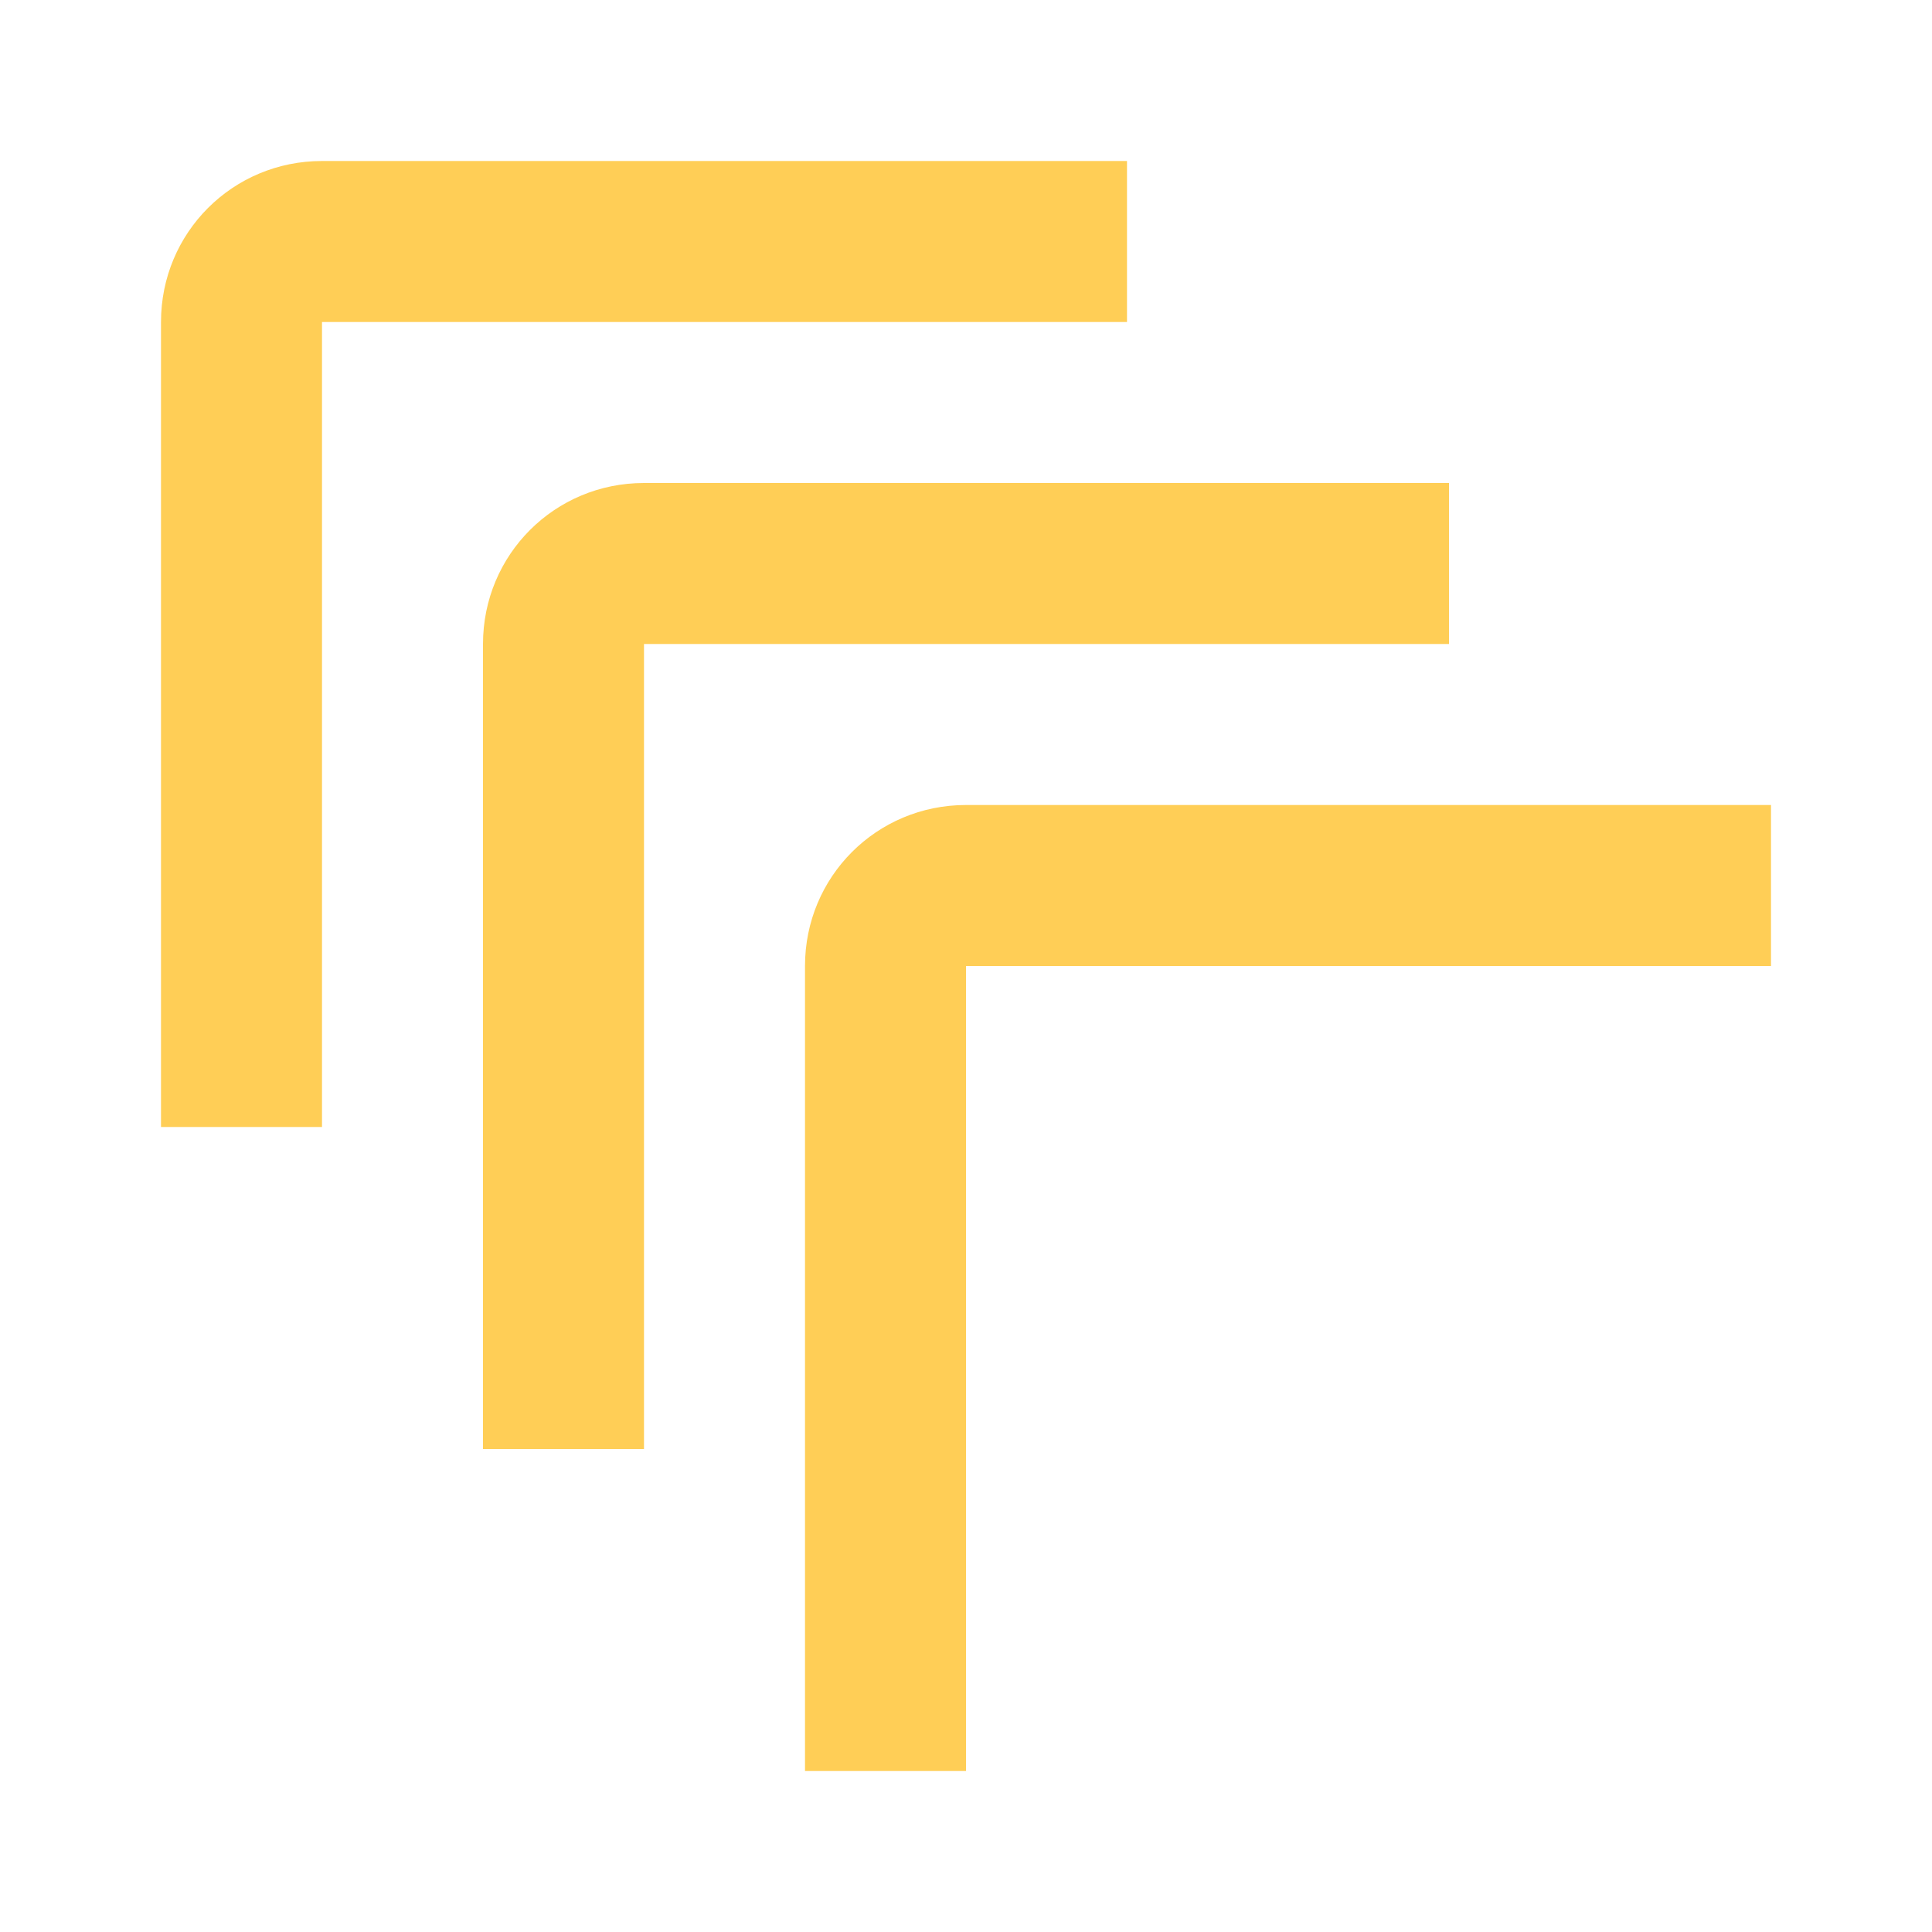
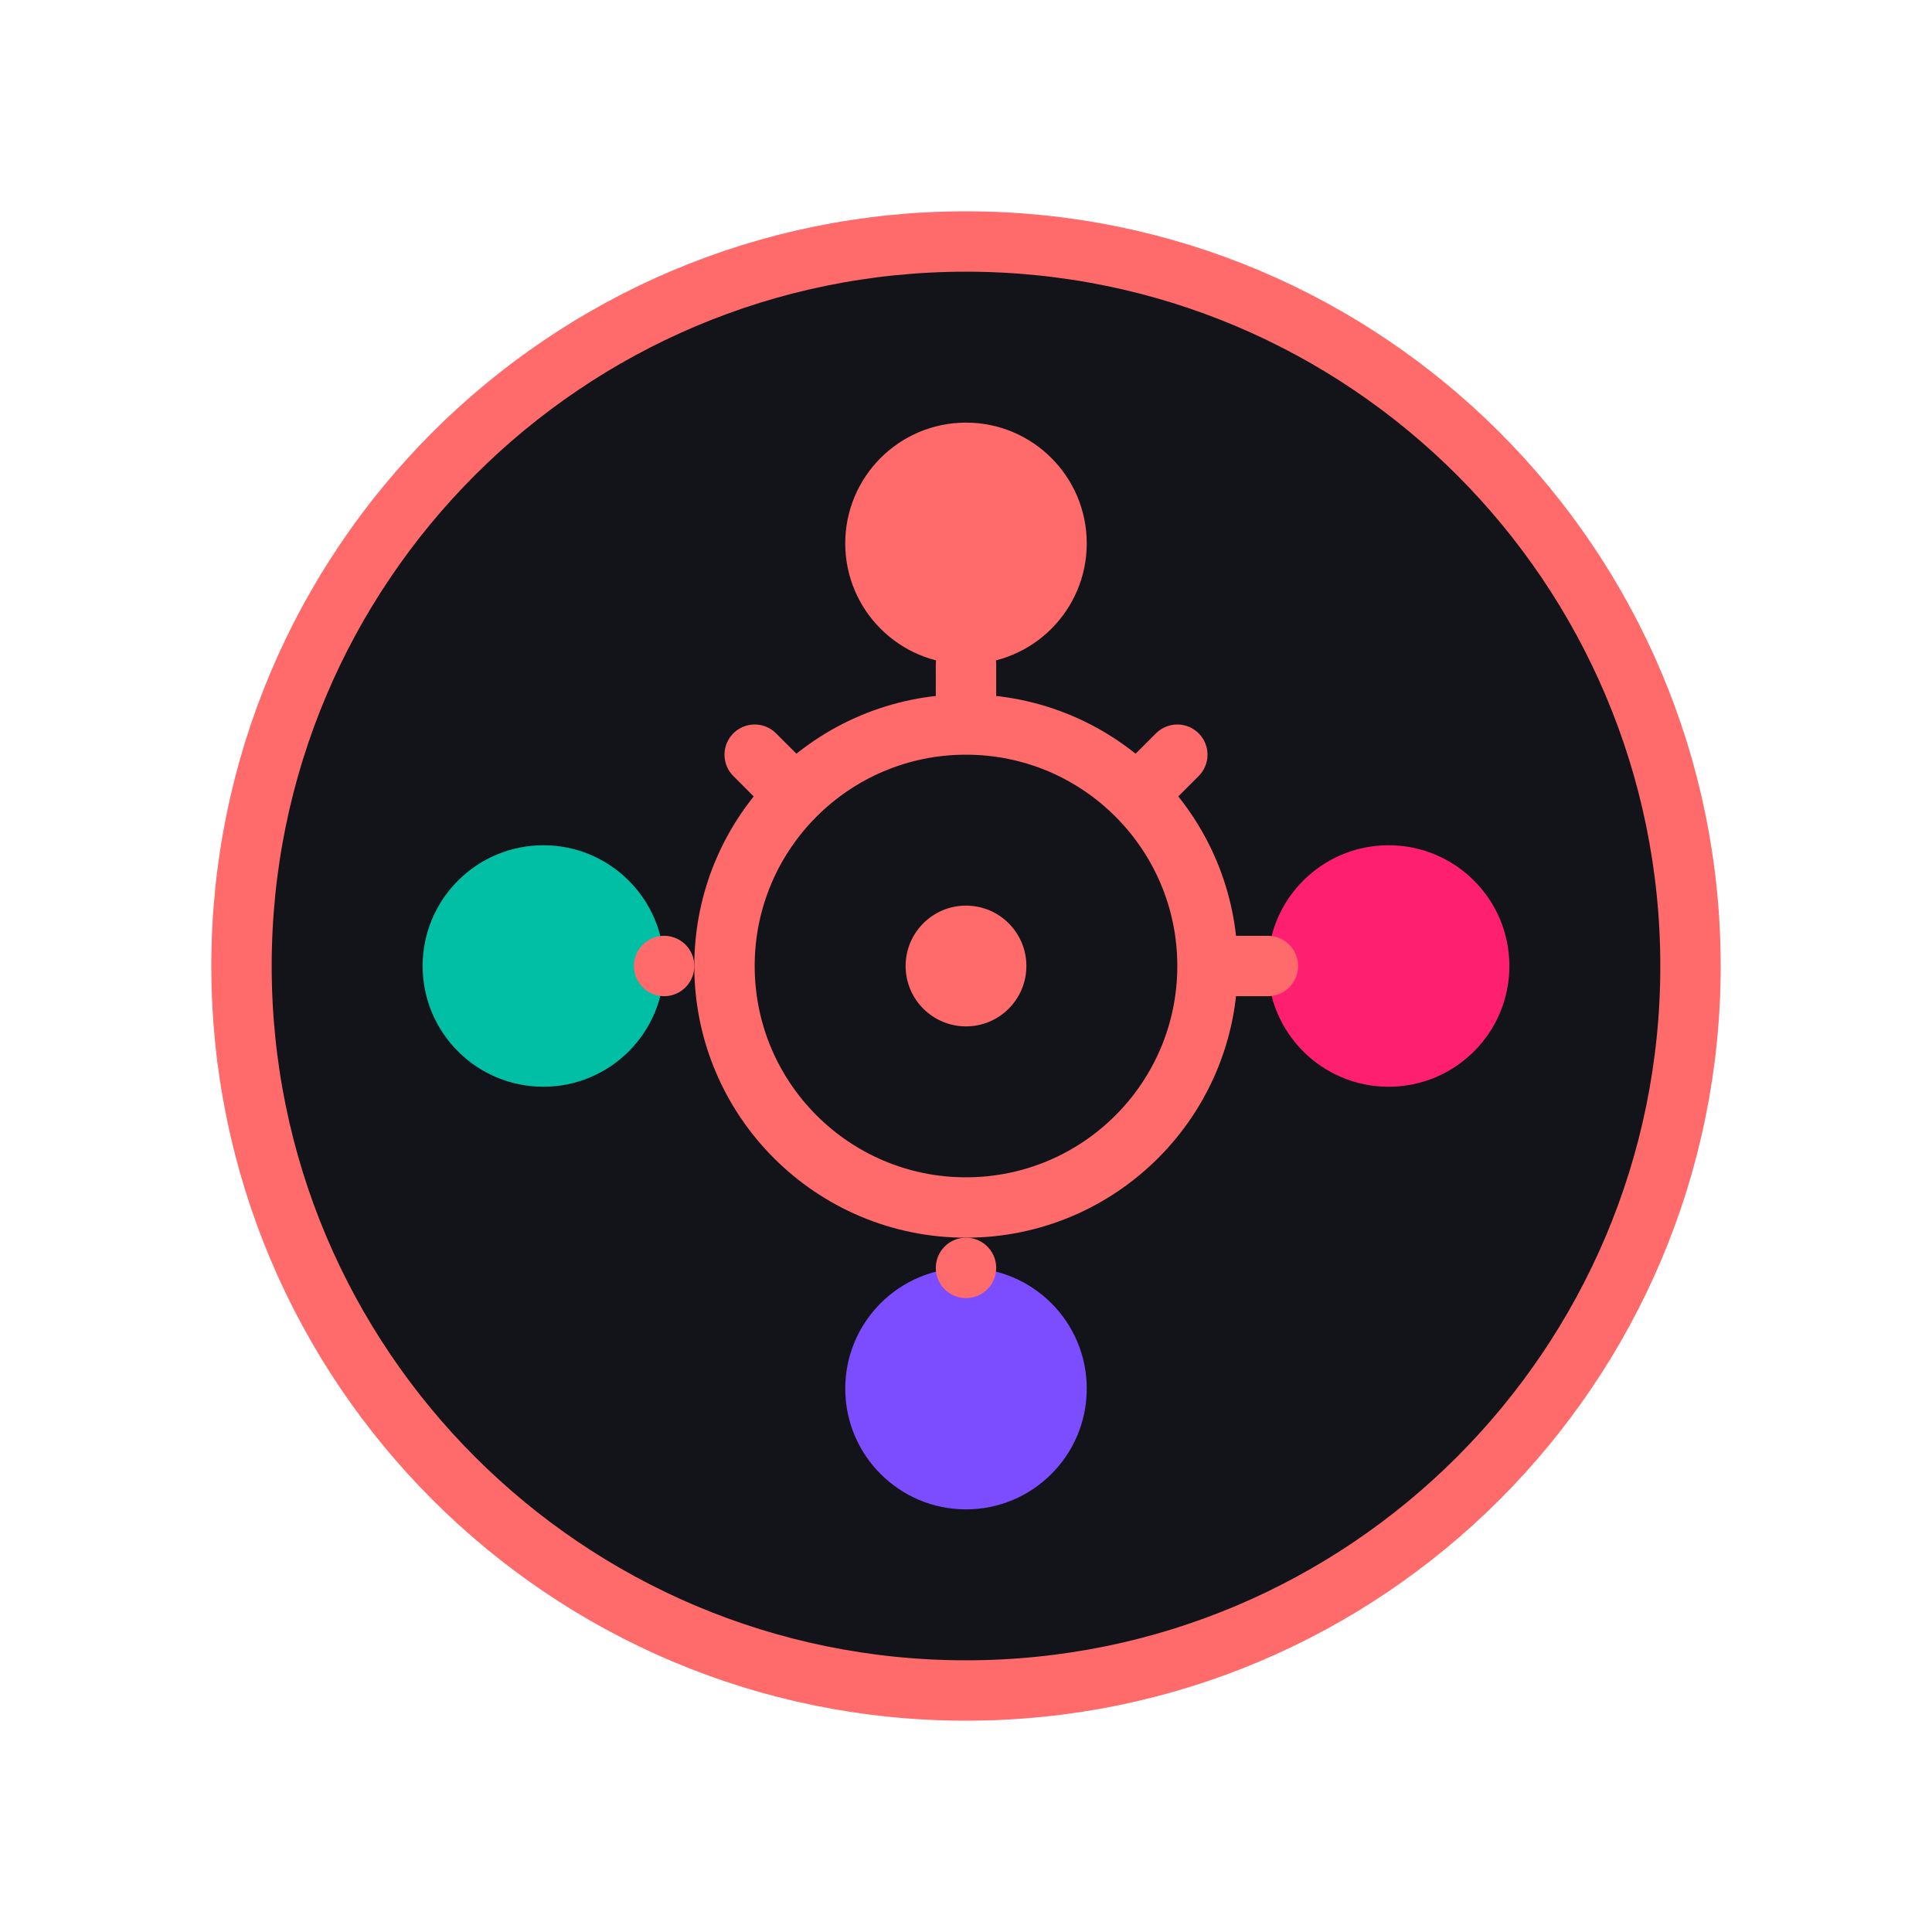
- <svg xmlns="http://www.w3.org/2000/svg" viewBox="0 0 24 24">
-   <path d="M4,2H14V4H4V14H2V4C2,2.89 2.89,2 4,2M8,6H18V8H8V18H6V8C6,6.89 6.89,6 8,6M12,10H22V12H12V22H10V12C10,10.89 10.89,10 12,10Z" fill="#FFCE56" />
+ <svg xmlns="http://www.w3.org/2000/svg" width="64" height="64" viewBox="0 0 64 64" fill="none">
+   <circle cx="32" cy="32" r="24" fill="#131419" stroke="#FF6B6B" stroke-width="2" />
+   <circle cx="32" cy="18" r="4" fill="#FF6B6B" />
+   <circle cx="46" cy="32" r="4" fill="#FF1F71" />
+   <circle cx="32" cy="46" r="4" fill="#7C4DFF" />
+   <circle cx="18" cy="32" r="4" fill="#00BFA5" />
+   <path d="M32 22V42" stroke="#FF6B6B" stroke-width="2" stroke-linecap="round" stroke-dasharray="1 3" />
+   <path d="M42 32H22" stroke="#FF6B6B" stroke-width="2" stroke-linecap="round" stroke-dasharray="1 3" />
+   <path d="M25 25L39 39" stroke="#FF6B6B" stroke-width="2" stroke-linecap="round" stroke-dasharray="1 3" />
+   <path d="M39 25L25 39" stroke="#FF6B6B" stroke-width="2" stroke-linecap="round" stroke-dasharray="1 3" />
+   <circle cx="32" cy="32" r="8" fill="#131419" stroke="#FF6B6B" stroke-width="2" />
+   <circle cx="32" cy="32" r="2" fill="#FF6B6B" />
</svg>
